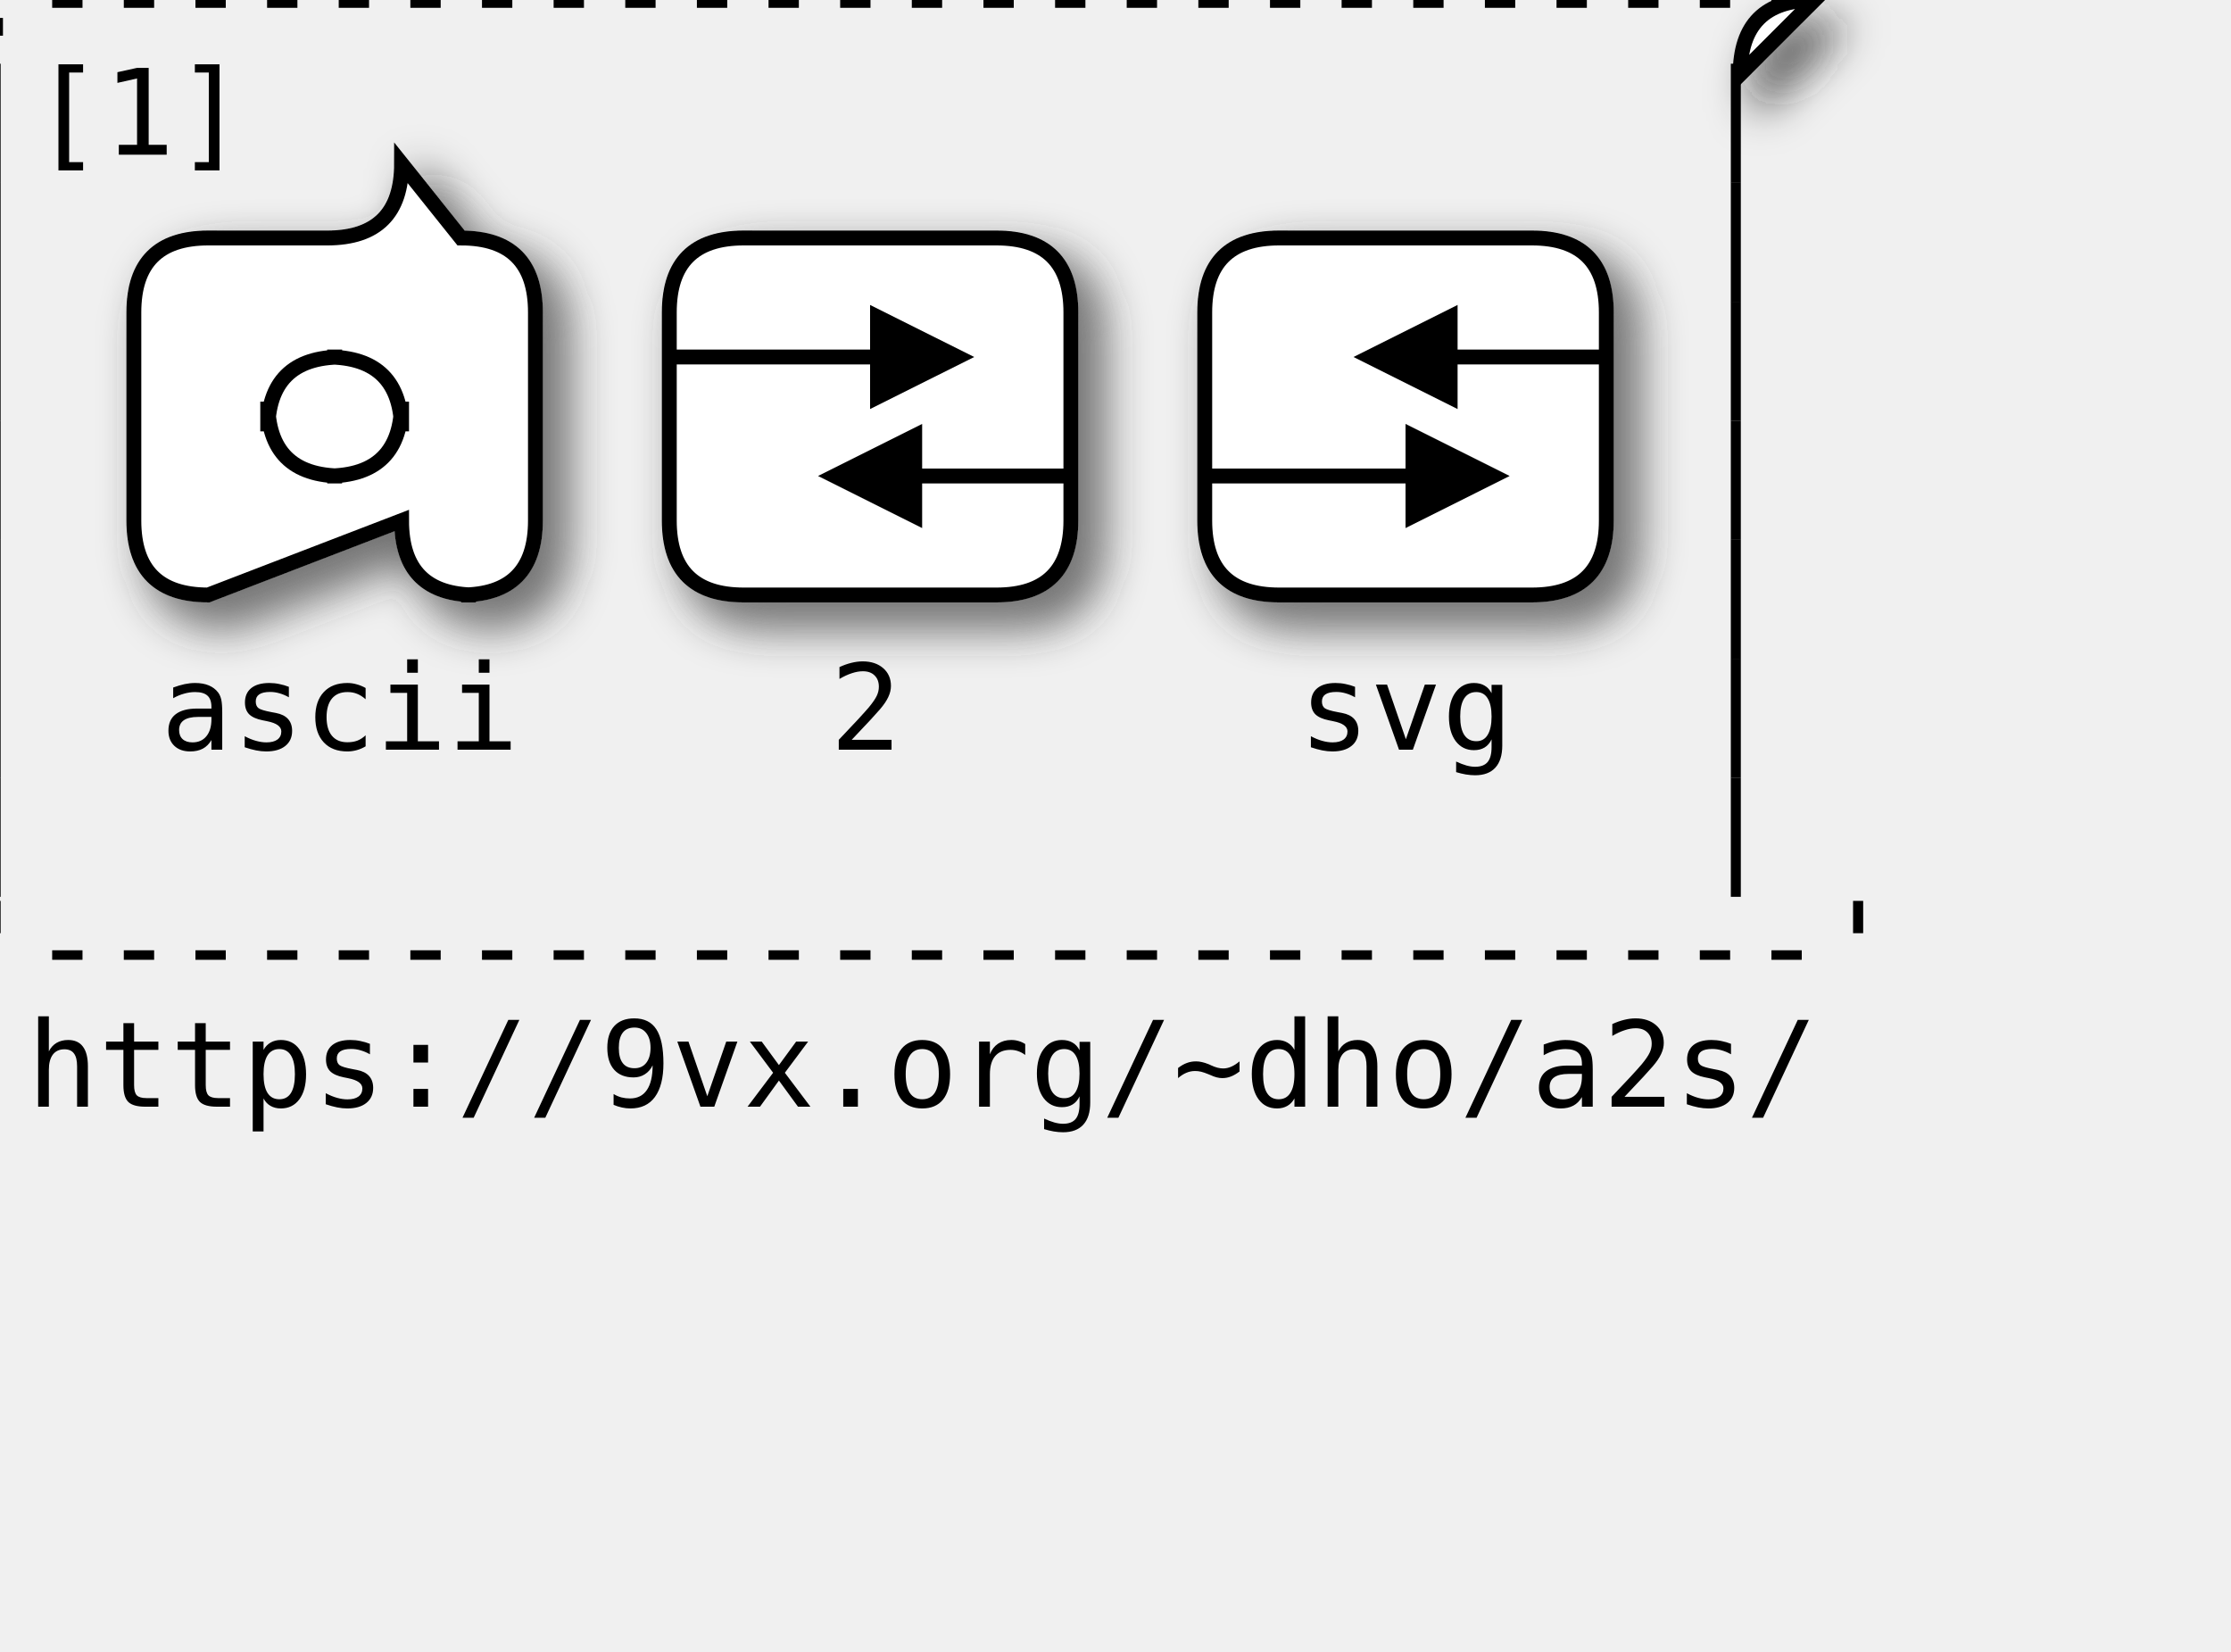
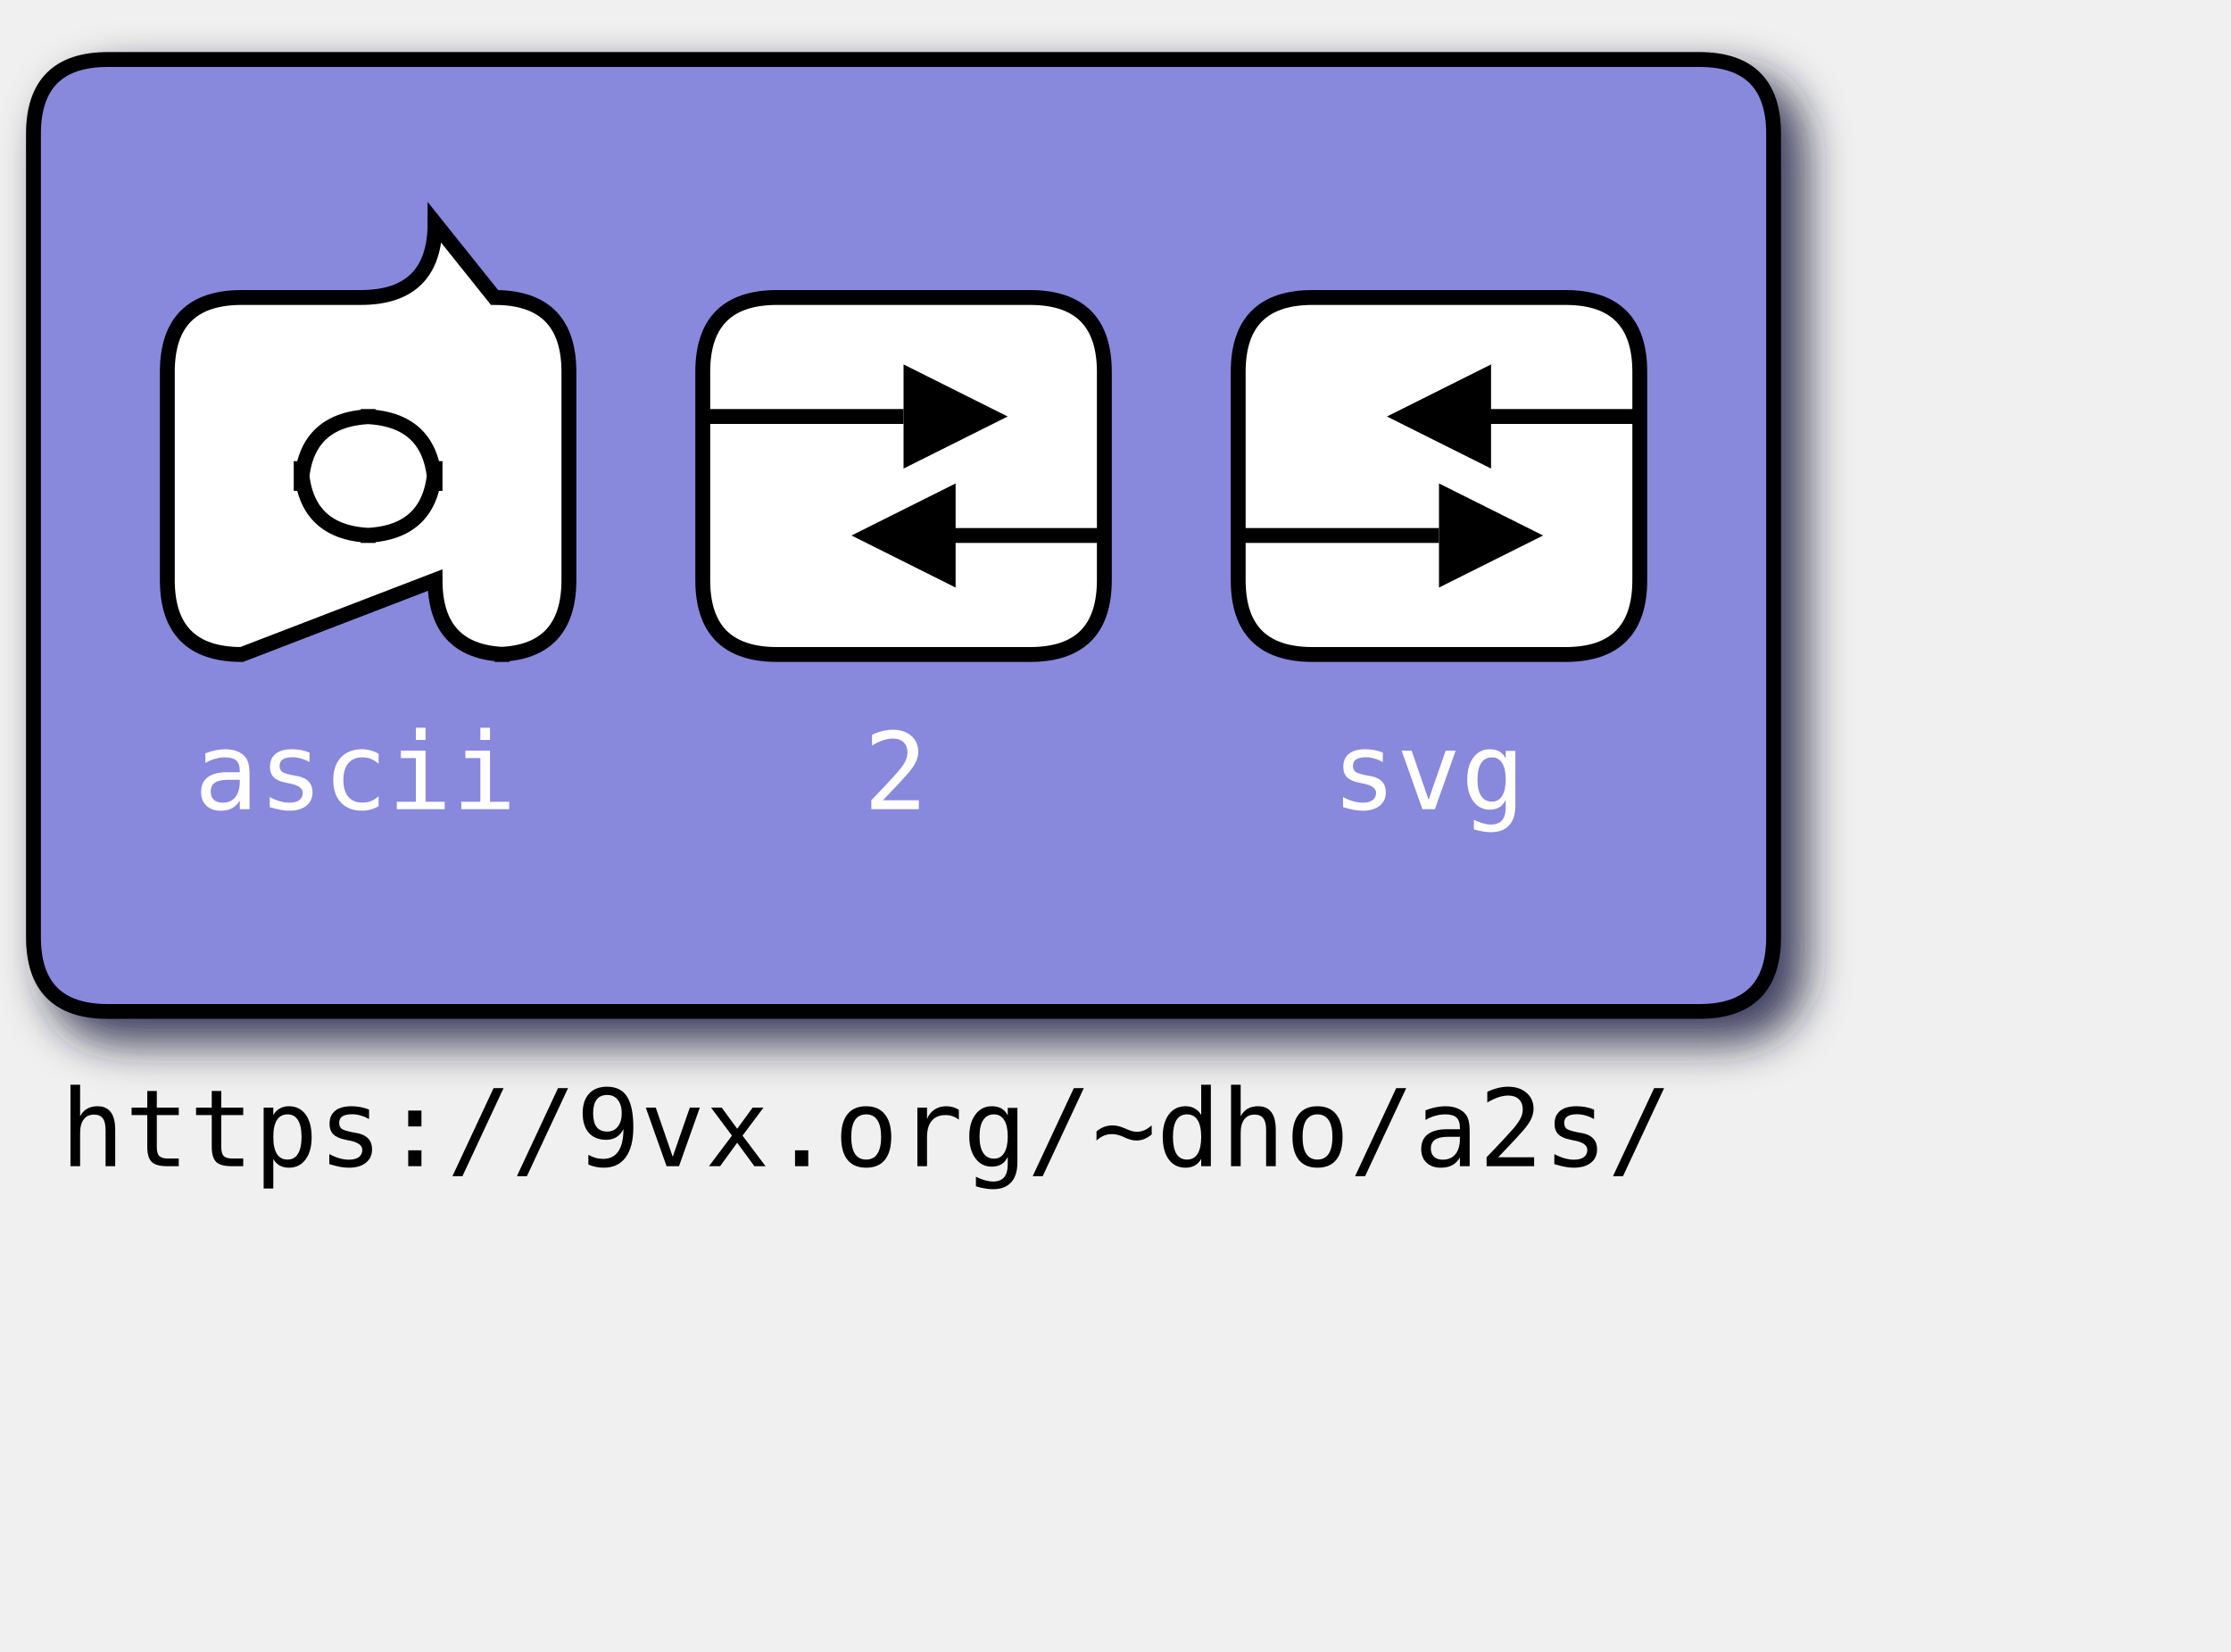
<svg xmlns="http://www.w3.org/2000/svg" width="300px" height="222px" version="1.1">
  <defs>
    <filter id="dsFilter" width="150%" height="150%">
      <feOffset result="offOut" in="SourceGraphic" dx="3" dy="3" />
      <feColorMatrix result="matrixOut" in="offOut" type="matrix" values="0.2 0 0 0 0 0 0.2 0 0 0 0 0 0.2 0 0 0 0 0 1 0" />
      <feGaussianBlur result="blurOut" in="matrixOut" stdDeviation="3" />
      <feBlend in="SourceGraphic" in2="blurOut" mode="normal" />
    </filter>
    <marker id="iPointer" viewBox="0 0 10 10" refX="5" refY="5" markerUnits="strokeWidth" markerWidth="8" markerHeight="7" orient="auto">
      <path d="M 10 0 L 10 10 L 0 5 z" />
    </marker>
    <marker id="Pointer" viewBox="0 0 10 10" refX="0" refY="5" markerUnits="strokeWidth" markerWidth="8" markerHeight="7" orient="auto">
      <path d="M 0 0 L 10 5 L 0 10 z" />
    </marker>
  </defs>
  <g id="boxes" filter="url(#dsFilter)" stroke="black" stroke-width="2" fill="none">
-     <path id="path0" fill="#fff" d="M 234 10 Q 234 0 244 0 Z" />
-     <path id="path1" fill="#fff" d="M 18 42 Q 18 32 28 32 L 44 32 Q 54 32 54 22 L 62 32 Q 72 32 72 42 L 72 70 Q 72 80 62 80 L 64 80 Q 54 80 54 70 L 28 80 Q 18 80 18 70 Z" />
-     <path id="path2" fill="#fff" d="M 90 42 Q 90 32 100 32 L 134 32 Q 144 32 144 42 L 144 70 Q 144 80 134 80 L 100 80 Q 90 80 90 70 L 90 48 Z" />
-     <path id="path3" fill="#fff" d="M 162 42 Q 162 32 172 32 L 206 32 Q 216 32 216 42 L 216 70 Q 216 80 206 80 L 172 80 Q 162 80 162 70 L 162 64 Z" />
-     <path id="path4" fill="#fff" d="M 36 58 Q 36 48 46 48 L 44 48 Q 54 48 54 58 L 54 54 Q 54 64 44 64 L 46 64 Q 36 64 36 54 Z" />
+     <path id="path0" fill="#88d" d="M 4.5 18 Q 4.5 8 14.5 8 L 228.5 8 Q 238.5 8 238.5 18 L 238.5 126 Q 238.5 136 228.5 136 L 14.5 136 Q 4.5 136 4.5 126 Z" />
+     <path id="path1" fill="#fff" d="M 22.5 50 Q 22.5 40 32.5 40 L 48.5 40 Q 58.5 40 58.5 30 L 66.5 40 Q 76.5 40 76.5 50 L 76.5 78 Q 76.5 88 66.5 88 L 68.5 88 Q 58.5 88 58.5 78 L 32.5 88 Q 22.5 88 22.5 78 Z" />
+     <path id="path2" fill="#fff" d="M 94.5 50 Q 94.5 40 104.5 40 L 138.5 40 Q 148.5 40 148.5 50 L 148.5 78 Q 148.5 88 138.5 88 L 104.5 88 Q 94.5 88 94.5 78 Z" />
+     <path id="path3" fill="#fff" d="M 166.5 50 Q 166.5 40 176.5 40 L 210.5 40 Q 220.5 40 220.5 50 L 220.5 78 Q 220.5 88 210.5 88 L 176.5 88 Q 166.5 88 166.5 78 Z" />
+     <path id="path4" fill="#fff" d="M 40.5 66 Q 40.5 56 50.5 56 L 48.5 56 Q 58.5 56 58.5 66 L 58.5 62 Q 58.5 72 48.5 72 L 50.5 72 Q 40.5 72 40.5 62 Z" />
  </g>
  <g id="lines" stroke="black" stroke-width="2" fill="none">
-     <path id="path5" marker-end="url(#Pointer)" d="M 90 48 L 117 48 " />
-     <path id="path6" marker-start="url(#iPointer)" d="M 117 64 L 144 64 " />
-     <path id="path7" marker-end="url(#Pointer)" d="M 162 64 L 189 64 " />
-     <path id="path8" marker-start="url(#iPointer)" d="M 189 48 L 216 48 " />
+     <path id="path5" marker-end="url(#Pointer)" d="M 94.5 56 L 121.5 56 " />
+     <path id="path6" marker-start="url(#iPointer)" d="M 121.5 72 L 148.5 72 " />
+     <path id="path7" marker-end="url(#Pointer)" d="M 166.5 72 L 193.5 72 " />
+     <path id="path8" marker-start="url(#iPointer)" d="M 193.5 56 L 220.5 56 " />
  </g>
-   <g id="text" fill="black" style="font-family:monospace;font-size:16px">
-     <text x="-5.4" y="4.8">.------------------------- </text>
-     <text x="-5.4" y="20.8">|[1] </text>
-     <text x="228.6" y="20.8">|</text>
-     <text x="-5.4" y="36.8">|</text>
-     <text x="228.6" y="36.8">|</text>
-     <text x="-5.4" y="52.8">|</text>
-     <text x="228.6" y="52.8">|</text>
-     <text x="-5.4" y="68.8">|</text>
-     <text x="228.6" y="68.8">|</text>
-     <text x="-5.4" y="84.8">|</text>
-     <text x="228.6" y="84.8">|</text>
-     <text x="-5.4" y="100.8">|</text>
-     <text x="21.6" y="100.8">ascii </text>
-     <text x="111.6" y="100.8">2</text>
-     <text x="174.6" y="100.8">svg </text>
-     <text x="228.6" y="100.8">|</text>
-     <text x="-5.4" y="116.8">|</text>
-     <text x="228.6" y="116.8">|</text>
-     <text x="-5.4" y="132.8">'-------------------------' </text>
-     <text x="3.6" y="148.8">https://9vx.org/~dho/a2s/ </text>
-     <text x="-5.4" y="180.8" />
+   <g id="text" fill="black" style="font-family:monospace;font-size:14.4px">
+     <text x="26.1" y="108.8" fill="#fff">ascii </text>
+     <text x="116.1" y="108.8" fill="#fff">2</text>
+     <text x="179.1" y="108.8" fill="#fff">svg </text>
+     <text x="8.1" y="156.8">https://9vx.org/~dho/a2s/ </text>
+     <text x="-0.9" y="188.8" />
  </g>
</svg>
